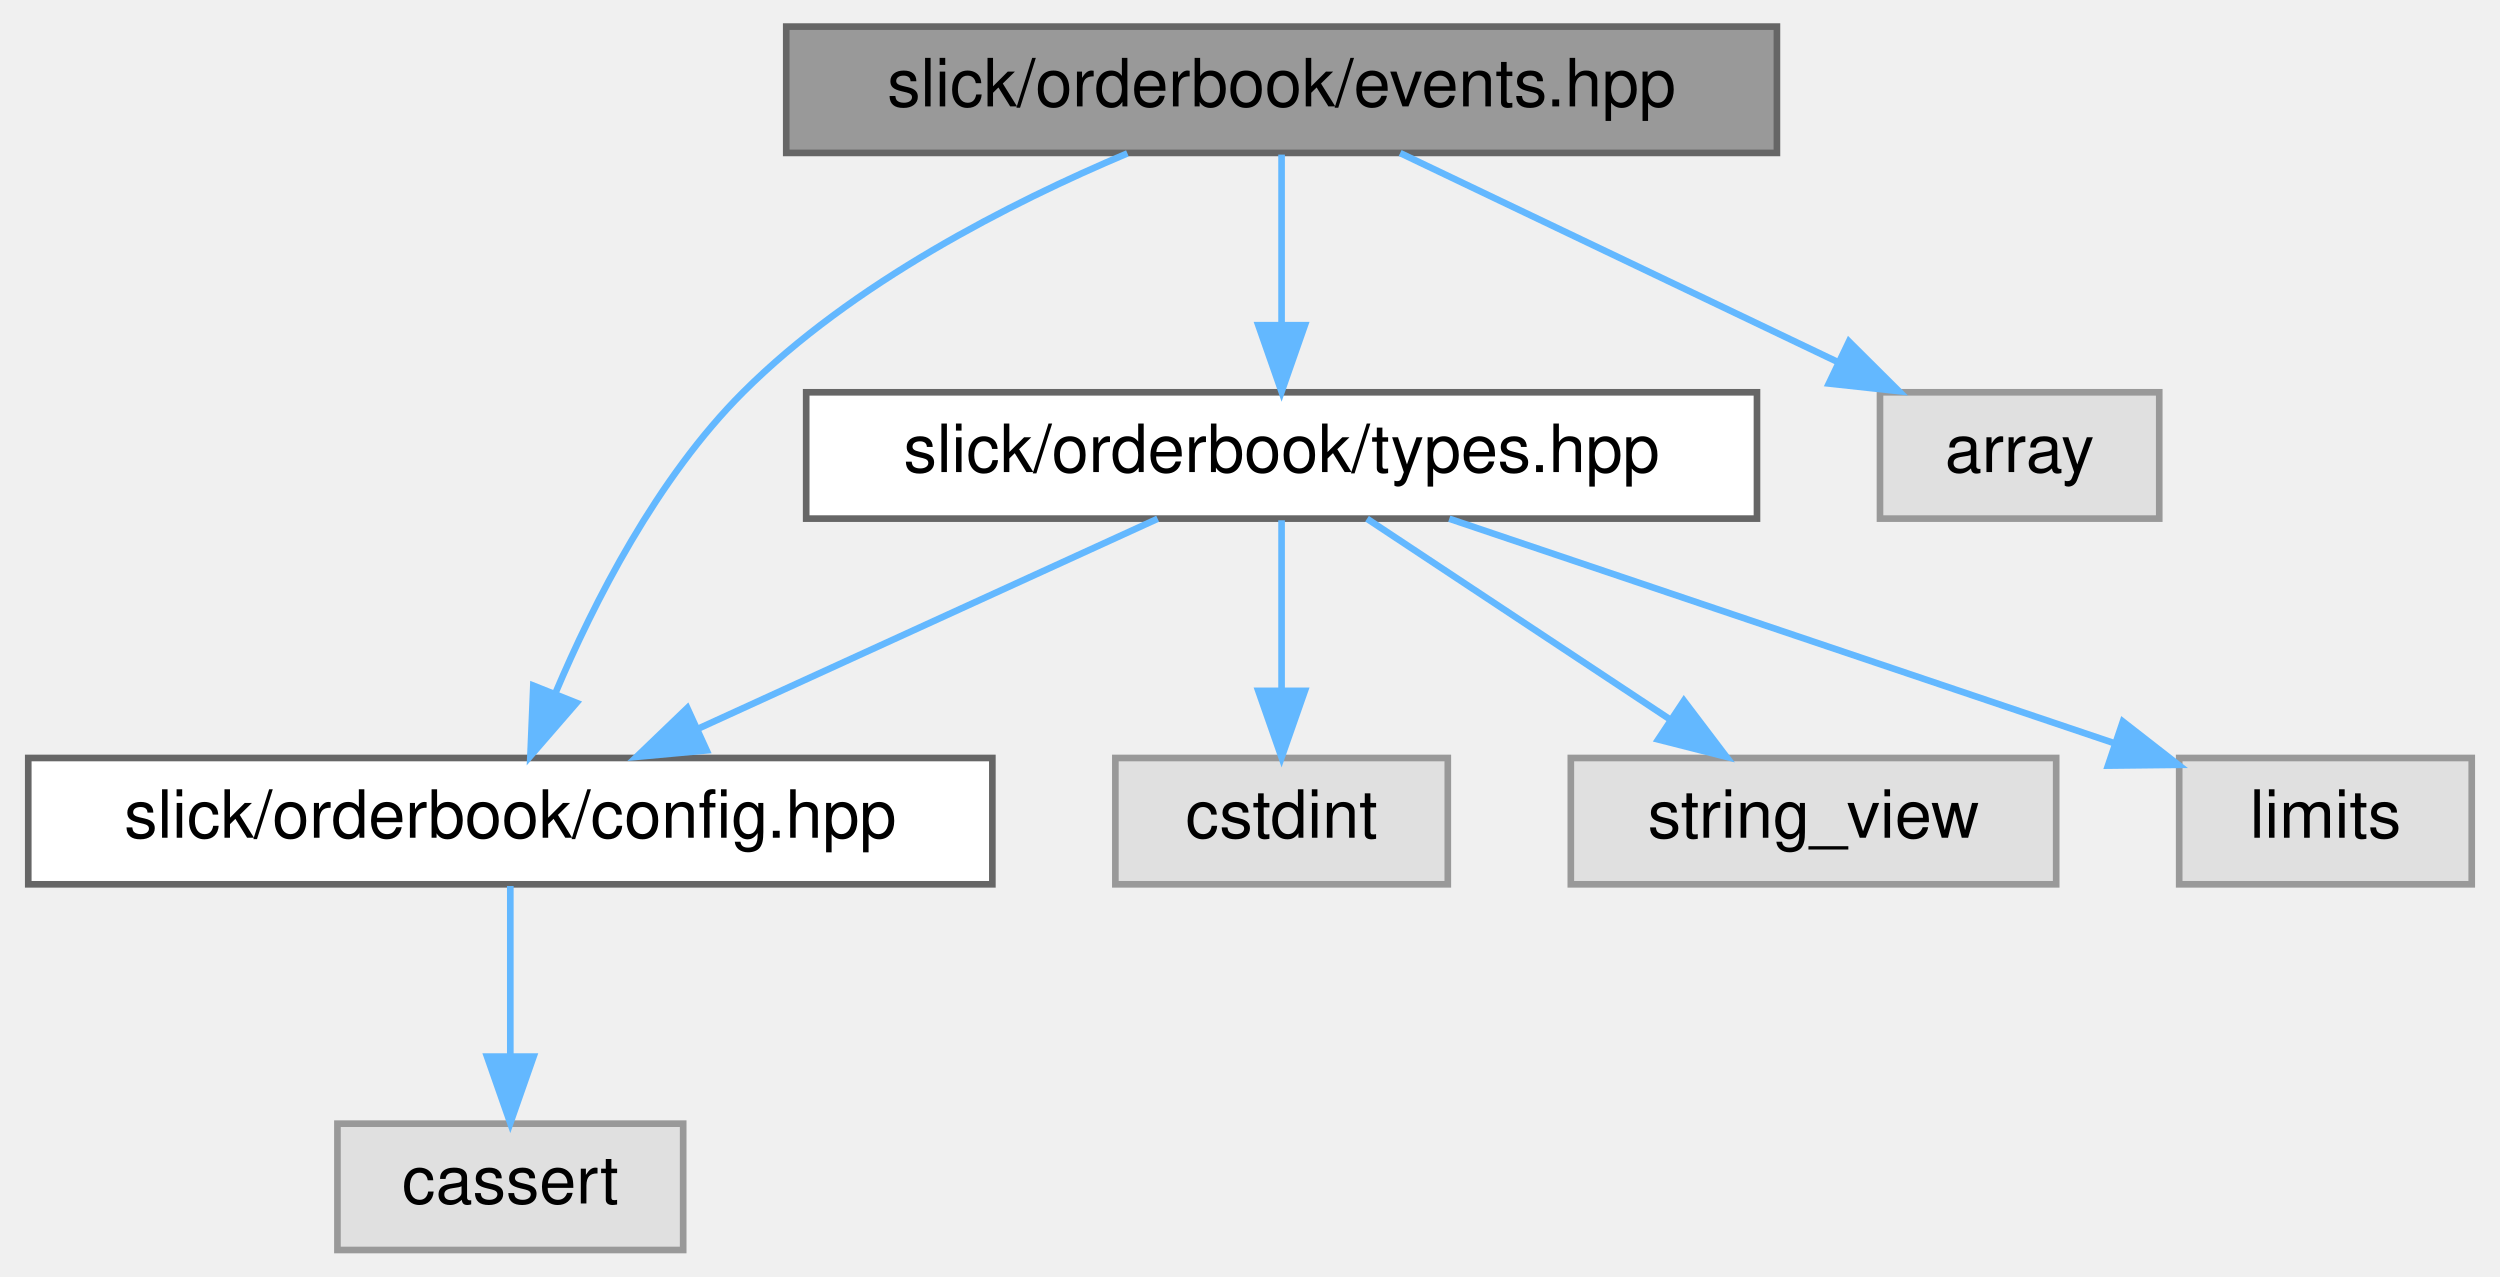
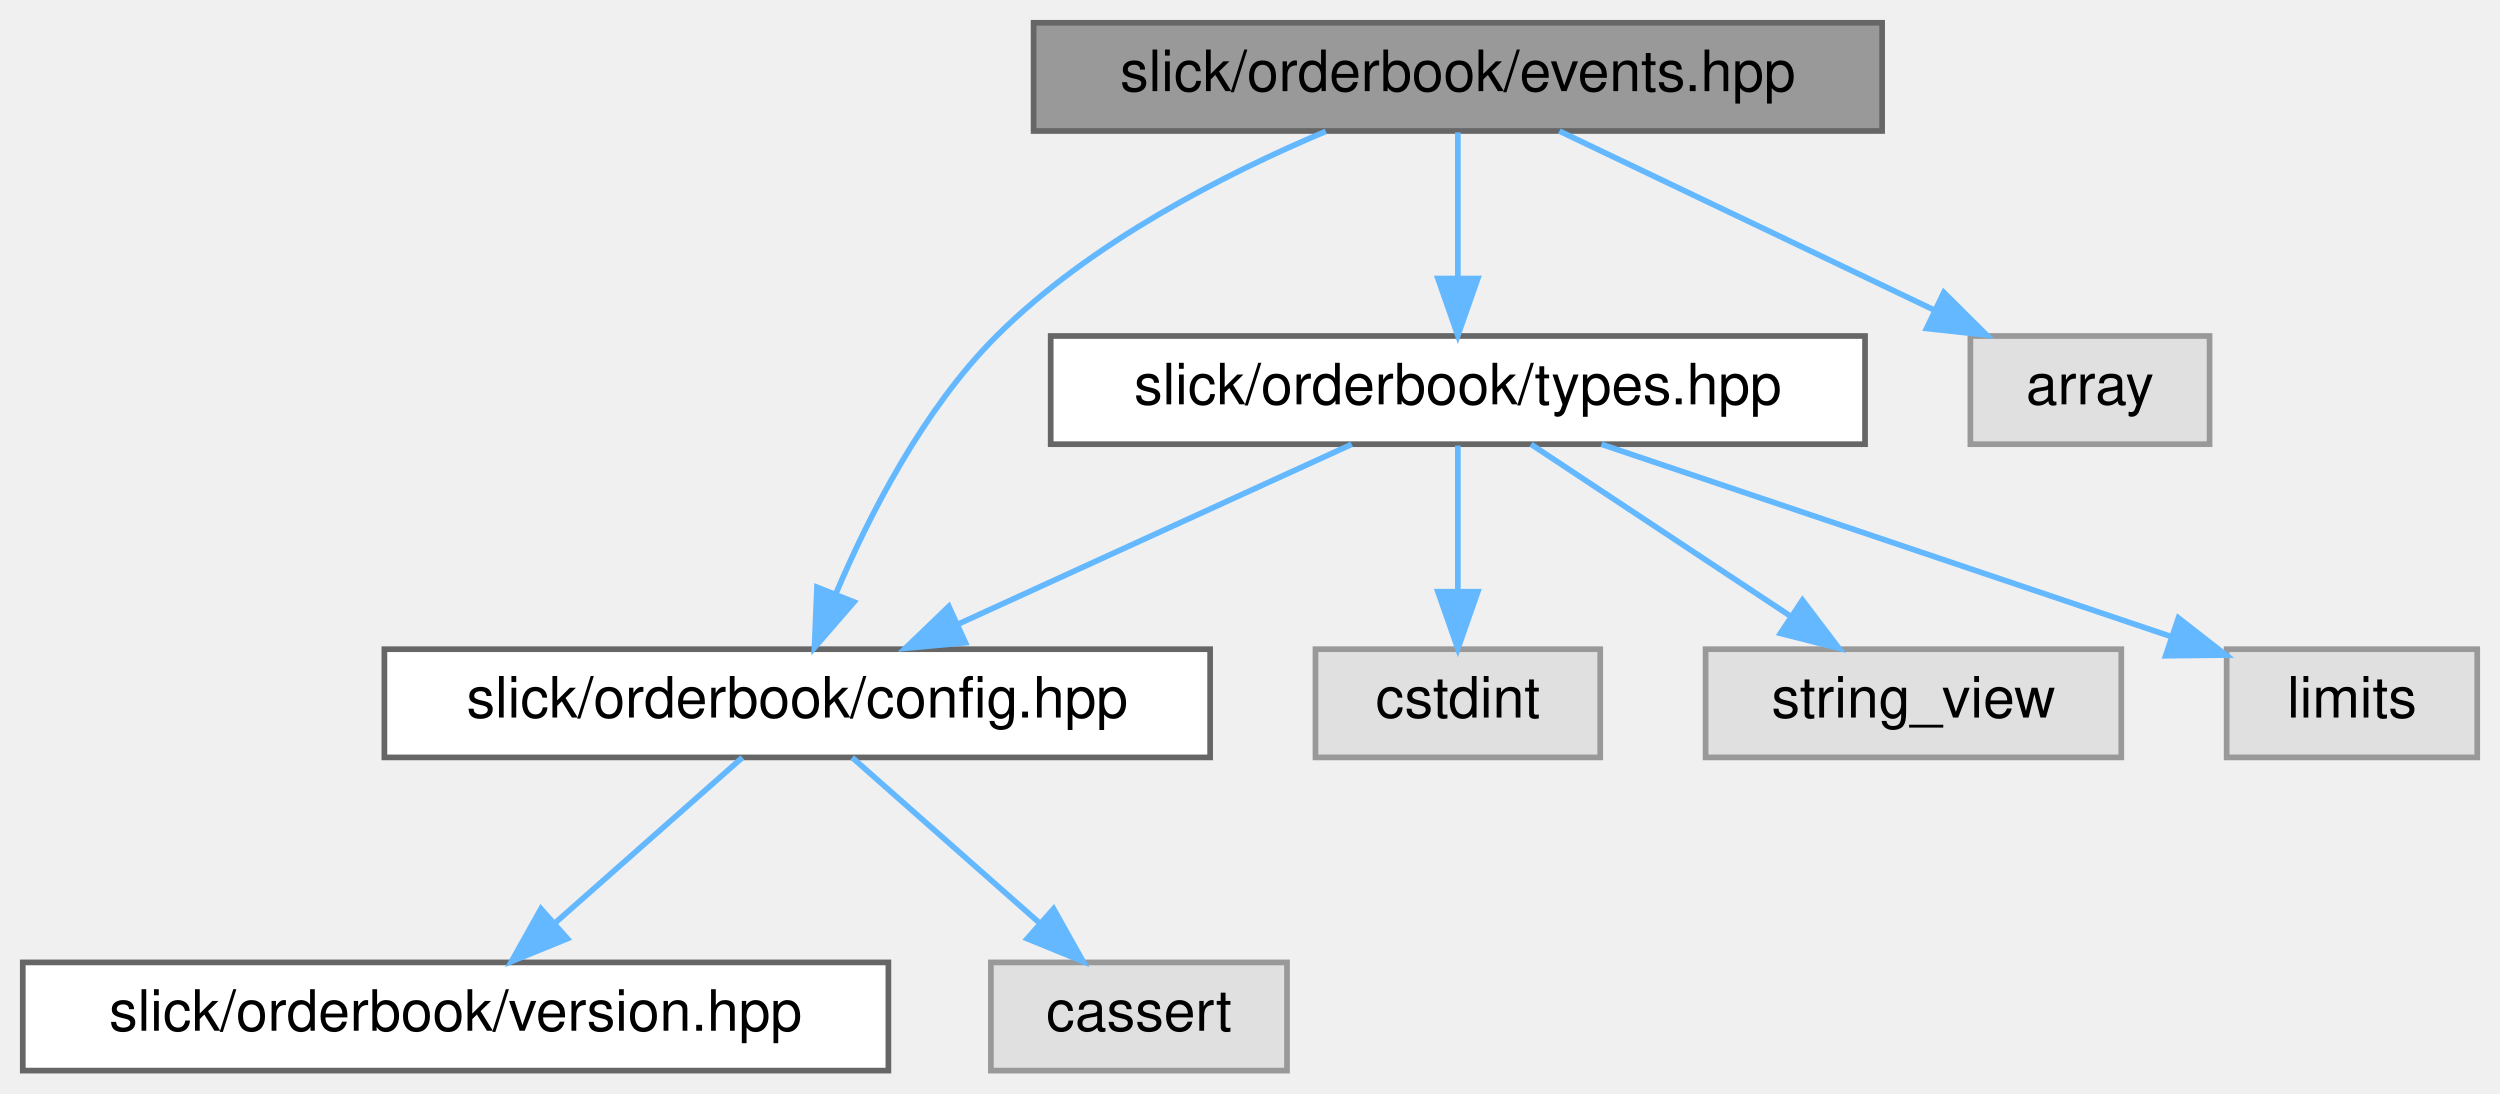
- <svg xmlns="http://www.w3.org/2000/svg" xmlns:xlink="http://www.w3.org/1999/xlink" width="376pt" height="192pt" viewBox="0.00 0.00 375.50 192.00">
+ <svg xmlns="http://www.w3.org/2000/svg" xmlns:xlink="http://www.w3.org/1999/xlink" width="439pt" height="192pt" viewBox="0.00 0.00 439.00 192.00">
  <g id="graph0" class="graph" transform="scale(1 1) rotate(0) translate(4 188)">
    <g id="Node000001" class="node">
      <g id="a_Node000001">
        <a xlink:title=" ">
-           <polygon fill="#999999" stroke="#666666" points="263,-184 114,-184 114,-165 263,-165 263,-184" />
-           <text text-anchor="middle" x="188.5" y="-172" font-family="Helvetica,sans-Serif" font-size="10.00">slick/orderbook/events.hpp</text>
+           <polygon fill="#999999" stroke="#666666" points="326.5,-184 177.5,-184 177.5,-165 326.5,-165 326.5,-184" />
+           <text text-anchor="middle" x="252" y="-172" font-family="Helvetica,sans-Serif" font-size="10.00">slick/orderbook/events.hpp</text>
        </a>
      </g>
    </g>
    <g id="Node000002" class="node">
      <g id="a_Node000002">
        <a xlink:href="config_8hpp.html" target="_top" xlink:title=" ">
-           <polygon fill="white" stroke="#666666" points="145,-74 0,-74 0,-55 145,-55 145,-74" />
-           <text text-anchor="middle" x="72.5" y="-62" font-family="Helvetica,sans-Serif" font-size="10.00">slick/orderbook/config.hpp</text>
+           <polygon fill="white" stroke="#666666" points="208.5,-74 63.5,-74 63.5,-55 208.5,-55 208.5,-74" />
+           <text text-anchor="middle" x="136" y="-62" font-family="Helvetica,sans-Serif" font-size="10.00">slick/orderbook/config.hpp</text>
        </a>
      </g>
    </g>
    <g id="edge1_Node000001_Node000002" class="edge">
      <g id="a_edge1_Node000001_Node000002">
        <a xlink:title=" ">
-           <path fill="none" stroke="#63b8ff" d="M165.31,-164.93C147.76,-157.53 123.96,-145.44 107.5,-129 94.58,-116.1 85.07,-97.44 79.25,-83.68" />
-           <polygon fill="#63b8ff" stroke="#63b8ff" points="82.46,-82.29 75.52,-74.29 75.96,-84.88 82.46,-82.29" />
+           <path fill="none" stroke="#63b8ff" d="M228.81,-164.93C211.26,-157.53 187.46,-145.44 171,-129 158.08,-116.1 148.57,-97.44 142.75,-83.68" />
+           <polygon fill="#63b8ff" stroke="#63b8ff" points="145.96,-82.29 139.02,-74.29 139.46,-84.88 145.96,-82.29" />
+         </a>
+       </g>
+     </g>
+     <g id="Node000005" class="node">
+       <g id="a_Node000005">
+         <a xlink:href="types_8hpp.html" target="_top" xlink:title=" ">
+           <polygon fill="white" stroke="#666666" points="323.5,-129 180.5,-129 180.5,-110 323.5,-110 323.5,-129" />
+           <text text-anchor="middle" x="252" y="-117" font-family="Helvetica,sans-Serif" font-size="10.00">slick/orderbook/types.hpp</text>
+         </a>
+       </g>
+     </g>
+     <g id="edge4_Node000001_Node000005" class="edge">
+       <g id="a_edge4_Node000001_Node000005">
+         <a xlink:title=" ">
+           <path fill="none" stroke="#63b8ff" d="M252,-164.75C252,-157.8 252,-147.85 252,-139.13" />
+           <polygon fill="#63b8ff" stroke="#63b8ff" points="255.5,-139.09 252,-129.09 248.5,-139.09 255.5,-139.09" />
+         </a>
+       </g>
+     </g>
+     <g id="Node000009" class="node">
+       <g id="a_Node000009">
+         <a xlink:title=" ">
+           <polygon fill="#e0e0e0" stroke="#999999" points="384,-129 342,-129 342,-110 384,-110 384,-129" />
+           <text text-anchor="middle" x="363" y="-117" font-family="Helvetica,sans-Serif" font-size="10.00">array</text>
+         </a>
+       </g>
+     </g>
+     <g id="edge9_Node000001_Node000009" class="edge">
+       <g id="a_edge9_Node000001_Node000009">
+         <a xlink:title=" ">
+           <path fill="none" stroke="#63b8ff" d="M269.83,-164.98C287.61,-156.5 315.15,-143.35 335.68,-133.54" />
+           <polygon fill="#63b8ff" stroke="#63b8ff" points="337.33,-136.64 344.84,-129.17 334.31,-130.32 337.33,-136.64" />
+         </a>
+       </g>
+     </g>
+     <g id="Node000003" class="node">
+       <g id="a_Node000003">
+         <a xlink:href="version_8hpp.html" target="_top" xlink:title=" ">
+           <polygon fill="white" stroke="#666666" points="152,-19 0,-19 0,0 152,0 152,-19" />
+           <text text-anchor="middle" x="76" y="-7" font-family="Helvetica,sans-Serif" font-size="10.00">slick/orderbook/version.hpp</text>
+         </a>
+       </g>
+     </g>
+     <g id="edge2_Node000002_Node000003" class="edge">
+       <g id="a_edge2_Node000002_Node000003">
+         <a xlink:title=" ">
+           <path fill="none" stroke="#63b8ff" d="M126.36,-54.98C117.49,-47.15 104.13,-35.34 93.39,-25.86" />
+           <polygon fill="#63b8ff" stroke="#63b8ff" points="95.63,-23.17 85.82,-19.17 90.99,-28.41 95.63,-23.17" />
        </a>
      </g>
    </g>
    <g id="Node000004" class="node">
      <g id="a_Node000004">
-         <a xlink:href="types_8hpp.html" target="_top" xlink:title=" ">
-           <polygon fill="white" stroke="#666666" points="260,-129 117,-129 117,-110 260,-110 260,-129" />
-           <text text-anchor="middle" x="188.5" y="-117" font-family="Helvetica,sans-Serif" font-size="10.00">slick/orderbook/types.hpp</text>
+         <a xlink:title=" ">
+           <polygon fill="#e0e0e0" stroke="#999999" points="222,-19 170,-19 170,0 222,0 222,-19" />
+           <text text-anchor="middle" x="196" y="-7" font-family="Helvetica,sans-Serif" font-size="10.00">cassert</text>
        </a>
      </g>
    </g>
-     <g id="edge3_Node000001_Node000004" class="edge">
-       <g id="a_edge3_Node000001_Node000004">
+     <g id="edge3_Node000002_Node000004" class="edge">
+       <g id="a_edge3_Node000002_Node000004">
        <a xlink:title=" ">
-           <path fill="none" stroke="#63b8ff" d="M188.5,-164.75C188.5,-157.8 188.5,-147.85 188.5,-139.13" />
-           <polygon fill="#63b8ff" stroke="#63b8ff" points="192,-139.09 188.5,-129.09 185,-139.09 192,-139.09" />
+           <path fill="none" stroke="#63b8ff" d="M145.64,-54.98C154.51,-47.15 167.87,-35.34 178.61,-25.86" />
+           <polygon fill="#63b8ff" stroke="#63b8ff" points="181.01,-28.41 186.18,-19.17 176.37,-23.17 181.01,-28.41" />
+         </a>
+       </g>
+     </g>
+     <g id="edge5_Node000005_Node000002" class="edge">
+       <g id="a_edge5_Node000005_Node000002">
+         <a xlink:title=" ">
+           <path fill="none" stroke="#63b8ff" d="M233.36,-109.98C214.7,-101.46 185.75,-88.23 164.26,-78.41" />
+           <polygon fill="#63b8ff" stroke="#63b8ff" points="165.53,-75.14 154.98,-74.17 162.62,-81.51 165.53,-75.14" />
+         </a>
+       </g>
+     </g>
+     <g id="Node000006" class="node">
+       <g id="a_Node000006">
+         <a xlink:title=" ">
+           <polygon fill="#e0e0e0" stroke="#999999" points="277,-74 227,-74 227,-55 277,-55 277,-74" />
+           <text text-anchor="middle" x="252" y="-62" font-family="Helvetica,sans-Serif" font-size="10.00">cstdint</text>
+         </a>
+       </g>
+     </g>
+     <g id="edge6_Node000005_Node000006" class="edge">
+       <g id="a_edge6_Node000005_Node000006">
+         <a xlink:title=" ">
+           <path fill="none" stroke="#63b8ff" d="M252,-109.75C252,-102.8 252,-92.85 252,-84.13" />
+           <polygon fill="#63b8ff" stroke="#63b8ff" points="255.5,-84.09 252,-74.09 248.5,-84.09 255.5,-84.09" />
+         </a>
+       </g>
+     </g>
+     <g id="Node000007" class="node">
+       <g id="a_Node000007">
+         <a xlink:title=" ">
+           <polygon fill="#e0e0e0" stroke="#999999" points="368.5,-74 295.5,-74 295.5,-55 368.5,-55 368.5,-74" />
+           <text text-anchor="middle" x="332" y="-62" font-family="Helvetica,sans-Serif" font-size="10.00">string_view</text>
+         </a>
+       </g>
+     </g>
+     <g id="edge7_Node000005_Node000007" class="edge">
+       <g id="a_edge7_Node000005_Node000007">
+         <a xlink:title=" ">
+           <path fill="none" stroke="#63b8ff" d="M264.85,-109.98C277.14,-101.84 295.91,-89.41 310.48,-79.76" />
+           <polygon fill="#63b8ff" stroke="#63b8ff" points="312.51,-82.61 318.91,-74.17 308.64,-76.78 312.51,-82.61" />
        </a>
      </g>
    </g>
    <g id="Node000008" class="node">
      <g id="a_Node000008">
        <a xlink:title=" ">
-           <polygon fill="#e0e0e0" stroke="#999999" points="320.5,-129 278.5,-129 278.5,-110 320.5,-110 320.5,-129" />
-           <text text-anchor="middle" x="299.5" y="-117" font-family="Helvetica,sans-Serif" font-size="10.00">array</text>
+           <polygon fill="#e0e0e0" stroke="#999999" points="431,-74 387,-74 387,-55 431,-55 431,-74" />
+           <text text-anchor="middle" x="409" y="-62" font-family="Helvetica,sans-Serif" font-size="10.00">limits</text>
        </a>
      </g>
    </g>
-     <g id="edge8_Node000001_Node000008" class="edge">
-       <g id="a_edge8_Node000001_Node000008">
+     <g id="edge8_Node000005_Node000008" class="edge">
+       <g id="a_edge8_Node000005_Node000008">
        <a xlink:title=" ">
-           <path fill="none" stroke="#63b8ff" d="M206.33,-164.98C224.11,-156.5 251.65,-143.35 272.18,-133.54" />
-           <polygon fill="#63b8ff" stroke="#63b8ff" points="273.83,-136.64 281.34,-129.17 270.81,-130.32 273.83,-136.64" />
-         </a>
-       </g>
-     </g>
-     <g id="Node000003" class="node">
-       <g id="a_Node000003">
-         <a xlink:title=" ">
-           <polygon fill="#e0e0e0" stroke="#999999" points="98.5,-19 46.5,-19 46.5,0 98.5,0 98.5,-19" />
-           <text text-anchor="middle" x="72.5" y="-7" font-family="Helvetica,sans-Serif" font-size="10.00">cassert</text>
-         </a>
-       </g>
-     </g>
-     <g id="edge2_Node000002_Node000003" class="edge">
-       <g id="a_edge2_Node000002_Node000003">
-         <a xlink:title=" ">
-           <path fill="none" stroke="#63b8ff" d="M72.5,-54.75C72.5,-47.8 72.5,-37.85 72.5,-29.13" />
-           <polygon fill="#63b8ff" stroke="#63b8ff" points="76,-29.09 72.5,-19.09 69,-29.09 76,-29.09" />
-         </a>
-       </g>
-     </g>
-     <g id="edge4_Node000004_Node000002" class="edge">
-       <g id="a_edge4_Node000004_Node000002">
-         <a xlink:title=" ">
-           <path fill="none" stroke="#63b8ff" d="M169.86,-109.98C151.2,-101.46 122.25,-88.23 100.76,-78.41" />
-           <polygon fill="#63b8ff" stroke="#63b8ff" points="102.03,-75.14 91.48,-74.17 99.12,-81.51 102.03,-75.14" />
-         </a>
-       </g>
-     </g>
-     <g id="Node000005" class="node">
-       <g id="a_Node000005">
-         <a xlink:title=" ">
-           <polygon fill="#e0e0e0" stroke="#999999" points="213.5,-74 163.5,-74 163.5,-55 213.5,-55 213.5,-74" />
-           <text text-anchor="middle" x="188.5" y="-62" font-family="Helvetica,sans-Serif" font-size="10.00">cstdint</text>
-         </a>
-       </g>
-     </g>
-     <g id="edge5_Node000004_Node000005" class="edge">
-       <g id="a_edge5_Node000004_Node000005">
-         <a xlink:title=" ">
-           <path fill="none" stroke="#63b8ff" d="M188.5,-109.75C188.5,-102.8 188.5,-92.85 188.5,-84.13" />
-           <polygon fill="#63b8ff" stroke="#63b8ff" points="192,-84.09 188.5,-74.09 185,-84.09 192,-84.09" />
-         </a>
-       </g>
-     </g>
-     <g id="Node000006" class="node">
-       <g id="a_Node000006">
-         <a xlink:title=" ">
-           <polygon fill="#e0e0e0" stroke="#999999" points="305,-74 232,-74 232,-55 305,-55 305,-74" />
-           <text text-anchor="middle" x="268.5" y="-62" font-family="Helvetica,sans-Serif" font-size="10.00">string_view</text>
-         </a>
-       </g>
-     </g>
-     <g id="edge6_Node000004_Node000006" class="edge">
-       <g id="a_edge6_Node000004_Node000006">
-         <a xlink:title=" ">
-           <path fill="none" stroke="#63b8ff" d="M201.35,-109.98C213.64,-101.84 232.41,-89.41 246.98,-79.76" />
-           <polygon fill="#63b8ff" stroke="#63b8ff" points="249.01,-82.61 255.41,-74.17 245.14,-76.78 249.01,-82.61" />
-         </a>
-       </g>
-     </g>
-     <g id="Node000007" class="node">
-       <g id="a_Node000007">
-         <a xlink:title=" ">
-           <polygon fill="#e0e0e0" stroke="#999999" points="367.5,-74 323.5,-74 323.5,-55 367.5,-55 367.5,-74" />
-           <text text-anchor="middle" x="345.5" y="-62" font-family="Helvetica,sans-Serif" font-size="10.00">limits</text>
-         </a>
-       </g>
-     </g>
-     <g id="edge7_Node000004_Node000007" class="edge">
-       <g id="a_edge7_Node000004_Node000007">
-         <a xlink:title=" ">
-           <path fill="none" stroke="#63b8ff" d="M213.72,-109.98C240.86,-100.82 284.09,-86.23 313.57,-76.28" />
-           <polygon fill="#63b8ff" stroke="#63b8ff" points="315.03,-79.48 323.38,-72.97 312.79,-72.85 315.03,-79.48" />
+           <path fill="none" stroke="#63b8ff" d="M277.22,-109.98C304.36,-100.82 347.59,-86.23 377.07,-76.28" />
+           <polygon fill="#63b8ff" stroke="#63b8ff" points="378.53,-79.48 386.88,-72.97 376.29,-72.85 378.53,-79.48" />
        </a>
      </g>
    </g>
  </g>
</svg>
